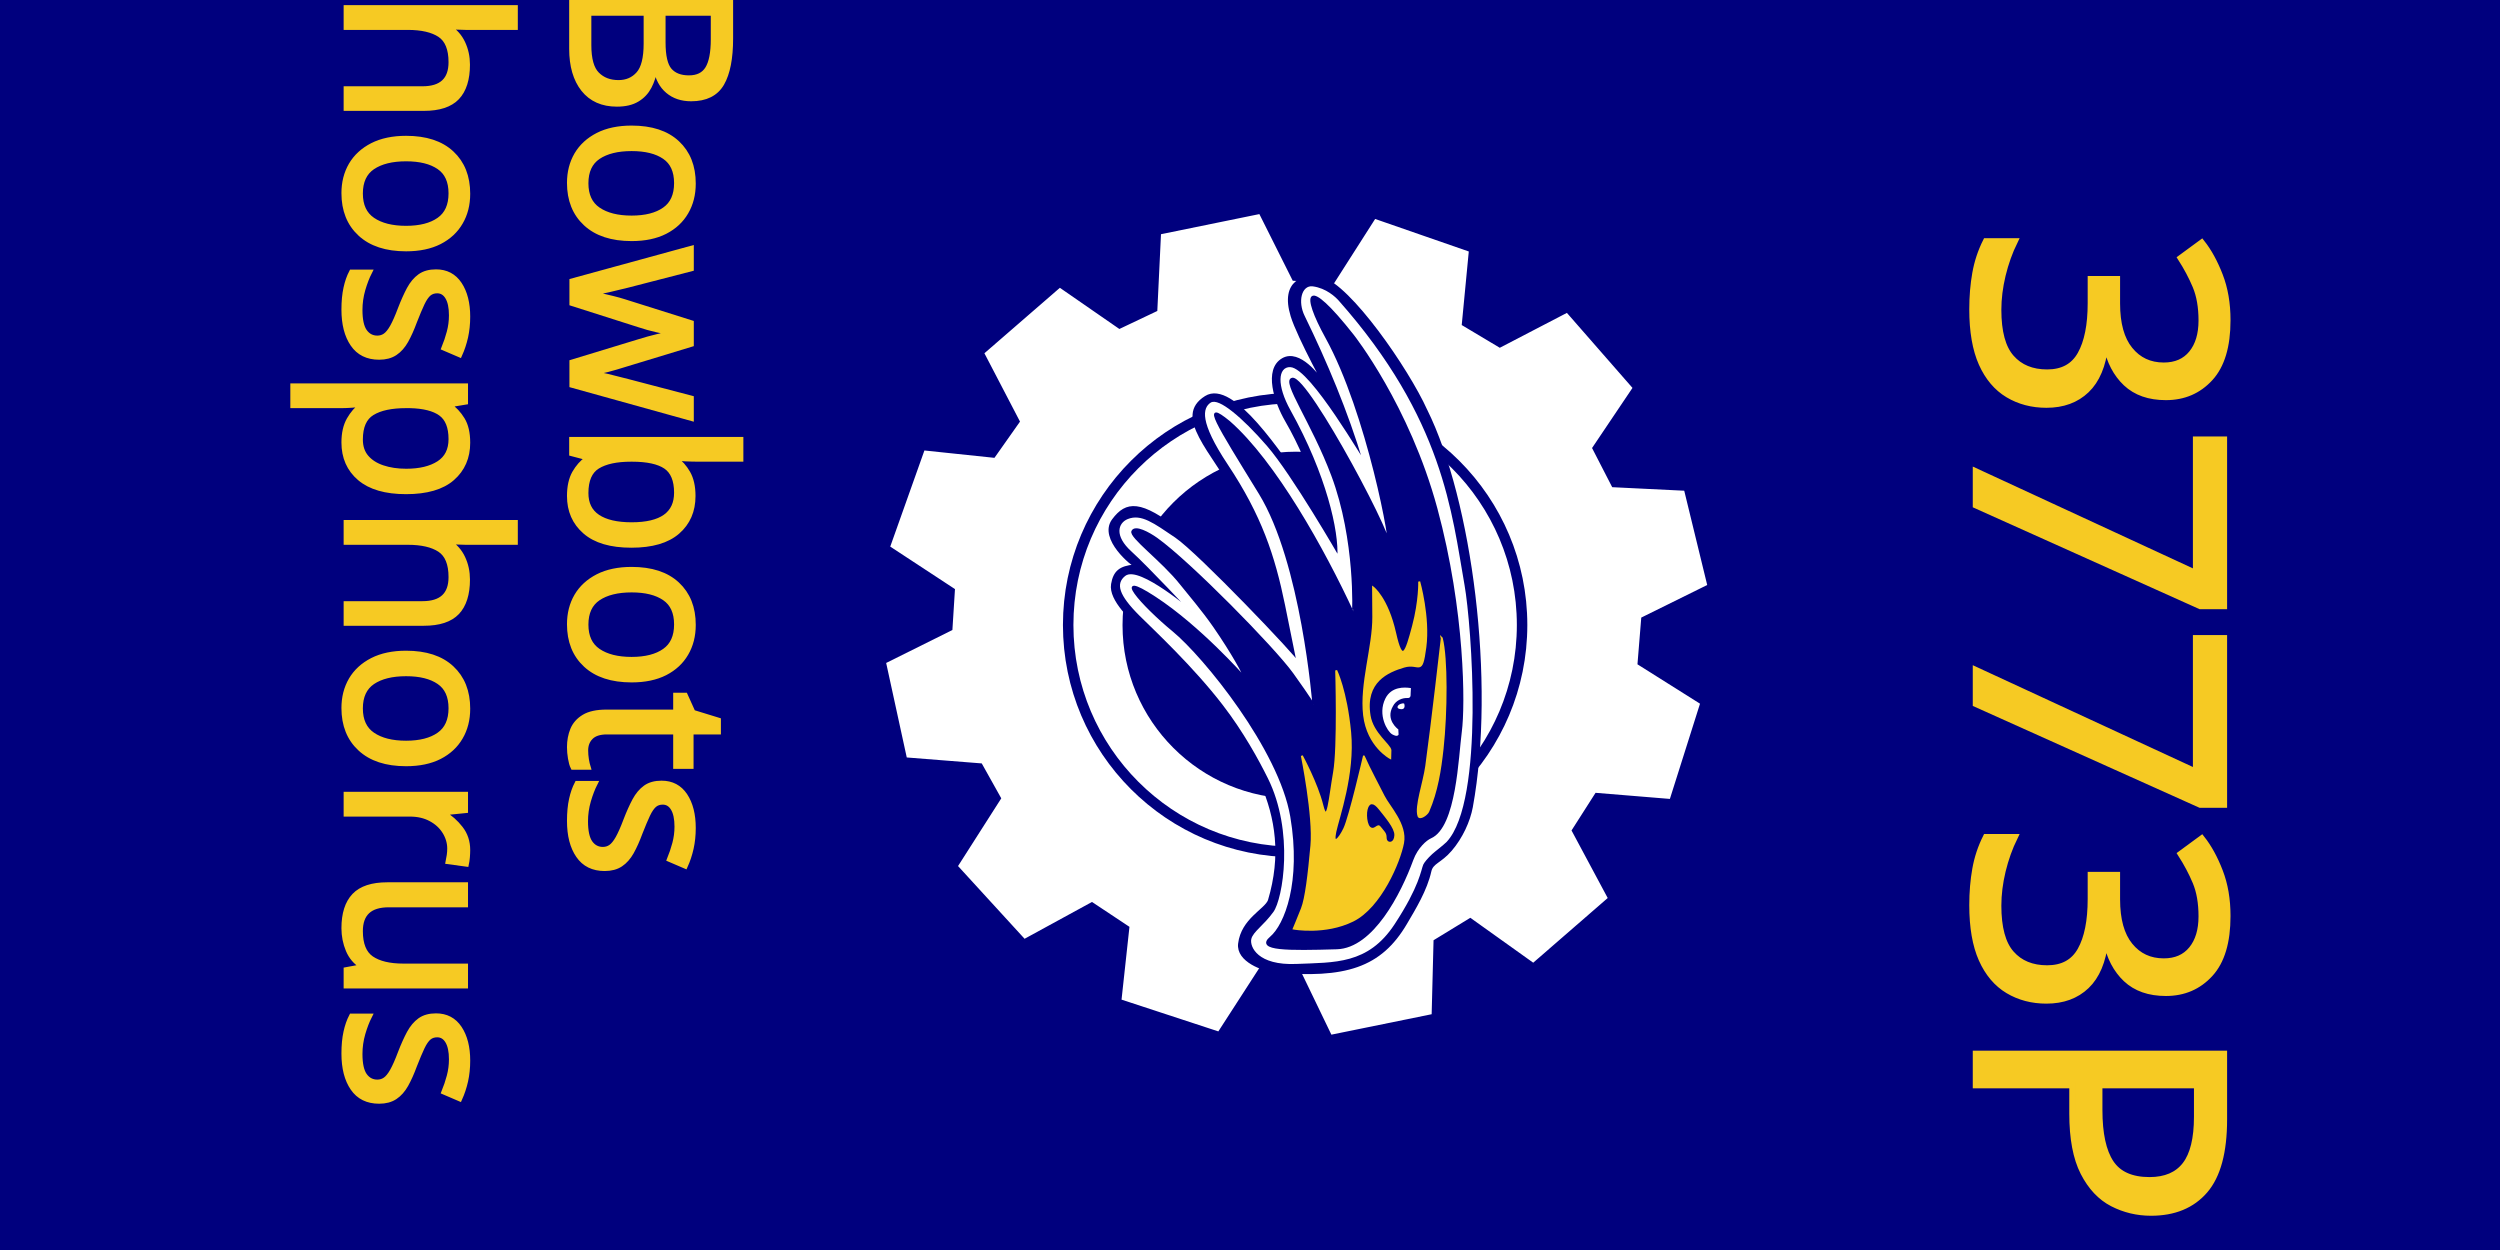
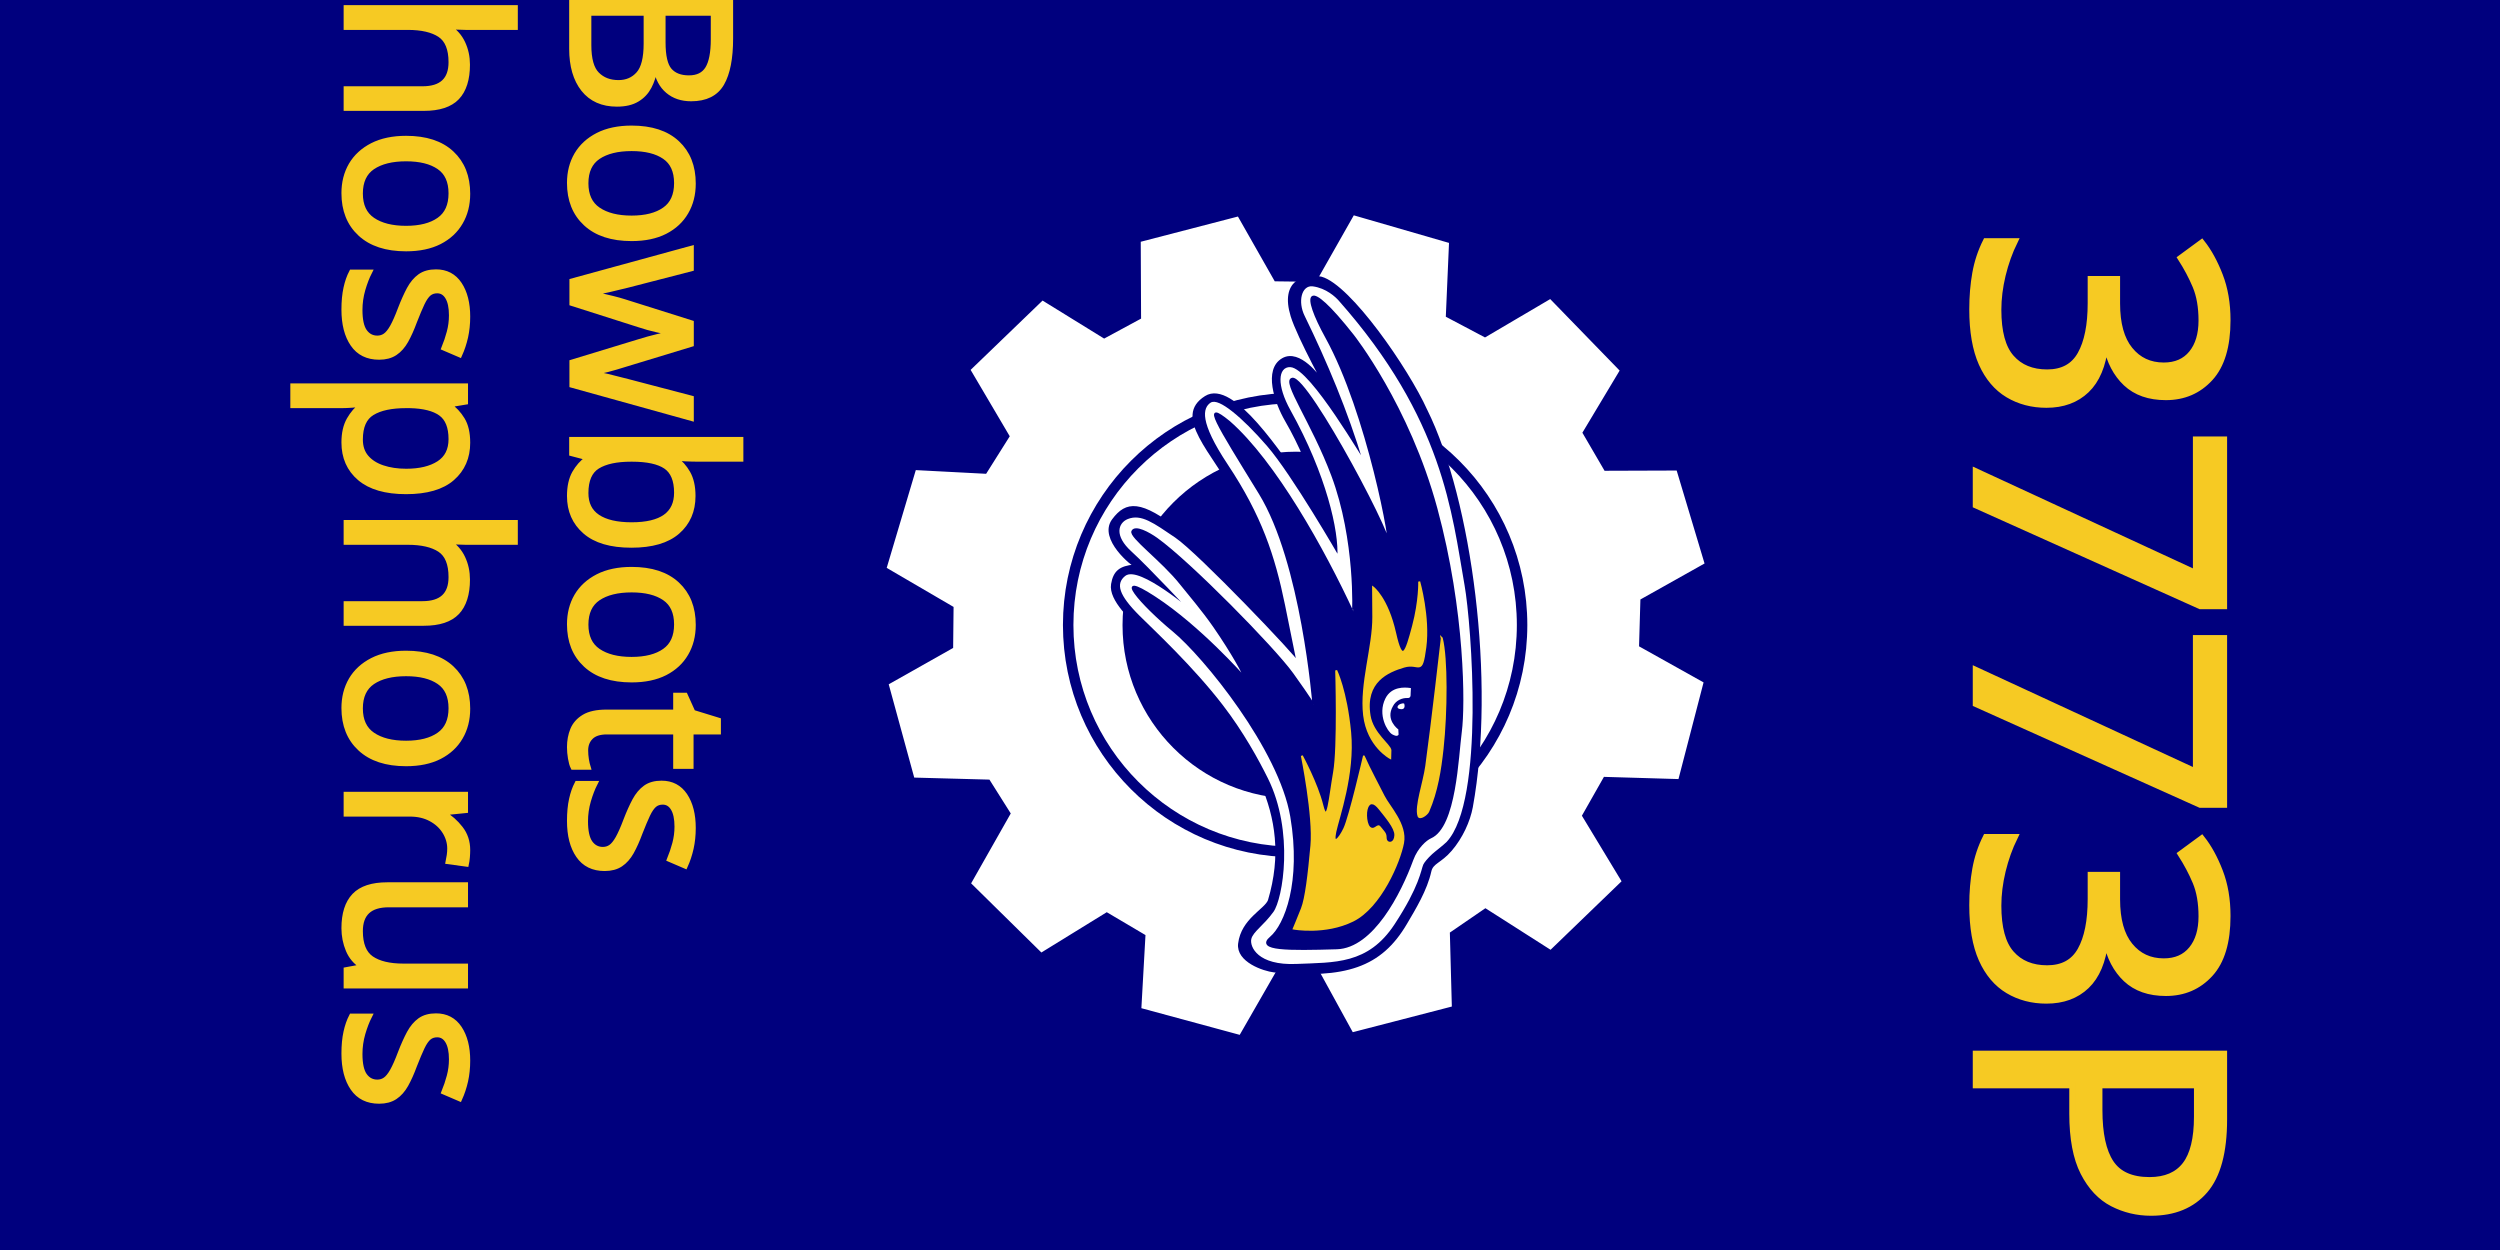
<svg xmlns="http://www.w3.org/2000/svg" version="1.1" id="svg2" width="480" height="240" viewBox="0 0 480 240">
  <defs id="defs6" />
  <g id="g8" transform="translate(2.558833,-0.04584074)">
    <rect style="vector-effect:non-scaling-stroke;fill:#00007e;fill-opacity:1;stroke:#00007e;stroke-width:0.003;stroke-opacity:1;-inkscape-stroke:hairline" id="rect18011" width="240" height="480" x="0.046" y="-477.441" transform="rotate(90)" />
    <text xml:space="preserve" style="font-style:normal;font-variant:normal;font-weight:normal;font-stretch:normal;font-size:66.667px;line-height:1.25;font-family:Dyuthi;-inkscape-font-specification:Dyuthi;fill:#f6ca23;fill-opacity:1;stroke:#f6ca23;stroke-width:1.223;stroke-opacity:1" x="43.386" y="-376.823" id="text27376" transform="rotate(90)">
      <tspan id="tspan27374" x="43.386" y="-376.823" style="font-style:normal;font-variant:normal;font-weight:normal;font-stretch:normal;font-size:66.667px;font-family:'Codename Coder Free 4F';-inkscape-font-specification:'Codename Coder Free 4F';fill:#f6ca23;fill-opacity:1;stroke:#f6ca23;stroke-width:1.223;stroke-opacity:1">3773P</tspan>
    </text>
    <text xml:space="preserve" style="font-style:normal;font-variant:normal;font-weight:normal;font-stretch:normal;font-size:42.667px;line-height:1;font-family:Dyuthi;-inkscape-font-specification:Dyuthi;text-align:center;text-anchor:middle;fill:#f6ca23;fill-opacity:1;stroke:#f6ca23;stroke-width:1.005;stroke-opacity:1" x="120.473" y="-107.226" id="text27376-3" transform="rotate(90)">
      <tspan id="tspan27374-6" x="120.473" y="-107.226" style="font-style:normal;font-variant:normal;font-weight:normal;font-stretch:normal;font-size:42.667px;font-family:'Codename Coder Free 4F';-inkscape-font-specification:'Codename Coder Free 4F';text-align:center;text-anchor:middle;fill:#f6ca23;fill-opacity:1;stroke:#f6ca23;stroke-width:1.005;stroke-opacity:1">Bowbots</tspan>
      <tspan x="120.473" y="-63.923" style="font-style:normal;font-variant:normal;font-weight:normal;font-stretch:normal;font-size:42.667px;font-family:'Codename Coder Free 4F';-inkscape-font-specification:'Codename Coder Free 4F';text-align:center;text-anchor:middle;fill:#f6ca23;fill-opacity:1;stroke:#f6ca23;stroke-width:1.005;stroke-opacity:1" id="tspan408">Phosphorus</tspan>
    </text>
    <g id="g440" transform="rotate(90,233.0915,236.3292)">
-       <path style="fill:#ffffff;stroke:#ffffff;stroke-width:0.572px;stroke-linecap:butt;stroke-linejoin:miter;stroke-opacity:1" d="m 82.808,166.637 7.818,-4.021 0.674,-13.782 17.673,-4.306 6.226,12.6 9.306,0.758 7.537,-11.968 17.854,5.647 -1.166,14.216 7.513,4.797 12.919,-6.919 12.122,13.96 -8.604,12.047 4.493,7.354 14.132,0.361 3.833,18.813 -12.408,5.984 -0.439,8.113 12.205,7.887 -5.958,18.157 -13.92,-1.514 -4.968,7.483 7.045,12.898 -13.636,12.476 -12.963,-8.275 -6.985,3.905 -1.139,14.34 -17.719,3.861 -6.3,-12.665 -8.188,-0.516 -8.125,12.38 -18.032,-6.409 1.408,-13.392 -7.237,-5.102 -13.077,6.811 -12.275,-14.152 7.874,-11.376 -3.602,-7.589 -14.687,-0.705 -3.774,-18.456 12.743,-6.383 0.538,-8.251 -12.326,-7.87 6.097,-17.554 14.078,1.351 4.542,-7.6 -6.672,-12.829 14.07,-12.299 z" id="path21529" />
+       <path style="fill:#ffffff;stroke:#ffffff;stroke-width:0.572px;stroke-linecap:butt;stroke-linejoin:miter;stroke-opacity:1" d="m 79.888,168.494 7.597,-4.425 -0.048,-13.798 17.423,-5.225 6.877,12.257 9.333,0.27 6.901,-12.346 18.125,4.705 -0.42,14.258 7.753,4.397 12.54,-7.585 12.836,13.306 -7.962,12.481 4.871,7.108 14.131,-0.379 4.812,18.587 -12.078,6.625 -0.014,8.125 12.601,7.237 -4.999,18.444 -13.981,-0.784 -4.569,7.732 7.71,12.511 -12.965,13.172 -13.378,-7.585 -6.771,4.265 -0.387,14.38 -17.492,4.783 -6.954,-12.318 -8.204,-0.087 -7.466,12.789 -18.343,-5.457 0.705,-13.448 -7.494,-4.716 -12.702,7.486 -12.999,-13.491 7.268,-11.773 -3.994,-7.39 -14.703,0.065 -4.735,-18.233 12.392,-7.041 0.105,-8.268 -12.721,-7.214 5.17,-17.849 14.129,0.612 4.138,-7.827 -7.334,-12.462 13.407,-13.019 z" id="path21529" />
      <circle style="fill:none;stroke:#00007e;stroke-width:2.011;stroke-miterlimit:4;stroke-dasharray:none;stroke-opacity:1" id="path22034" cx="116.808" cy="223.314" r="43.575" />
      <circle style="vector-effect:non-scaling-stroke;fill:#00007e;fill-opacity:1;stroke:#00007e;stroke-width:0.002;stroke-opacity:1;-inkscape-stroke:hairline" id="path21555" cx="116.845" cy="223.142" r="33.311" />
      <g id="g6181" transform="matrix(0.3777033,0,0,0.3777033,-1.300908,104.8384)">
        <path style="fill:#00007e;fill-opacity:1;stroke:#00007e;stroke-width:1px;stroke-linecap:butt;stroke-linejoin:miter;stroke-opacity:1" d="m 203.49,246.99 c 45.915,-22.758 138.229,-34.772 201.772,-23.14 7.118,1.303 15.501,5.14 21.828,10.567 6.327,5.426 6.323,9.517 10.782,10.509 9.544,2.122 18.95,7.888 26.571,12.372 21.978,12.931 27.658,30.921 24.369,67.013 -0.623,5.422 -5.219,18.938 -14.137,17.848 -12.322,-1.505 -17.167,-13.317 -21.919,-15.147 -45.51,-13.625 -77.783,12.028 -107.067,35.634 -10.842,8.739 -20.122,18.007 -29.486,27.717 -5.872,6.089 -16.143,17.73 -24.252,16.373 -6.424,-1.074 -8.803,-4.117 -9.493,-11.322 0.451,0.249 -13.519,18.12 -23.203,10.876 -9.158,-6.851 -9.812,-13.986 5.723,-33.83 17.434,-22.269 51.043,-50.99 51.043,-50.99 0,0 -41.558,6.263 -67.041,20.647 -25.264,14.261 -42.126,33.106 -52.224,17.105 -8.864,-14.045 30.413,-38.879 44.669,-49.539 14.257,-10.66 17.024,-10.768 17.024,-10.768 0,0 -24.099,4.616 -49.789,19.49 -9.132,5.287 -25.798,10.926 -31.142,1.591 -4.911,-8.579 9.228,-18.729 10.667,-19.693 1.482,-0.994 7.337,-4.156 7.337,-4.156 0,0 -28.995,16 -39.897,19.318 -17.796,5.415 -21.202,-6.304 -19.502,-15.075 4.127,-14.699 46.363,-43.843 67.368,-53.402 z" id="path860" />
        <g id="g846" transform="translate(0.09741646,-0.4563861)">
          <path style="fill:#ffffff;stroke:#ffffff;stroke-width:1px;stroke-linecap:butt;stroke-linejoin:miter;stroke-opacity:1" d="m 331.57,312.862 c -1.676,0 -55.202,50.953 -63.011,62.545 -7.383,10.96 -11.999,17.078 -9.338,23.642 1.796,4.431 7.75,6.648 15.654,-2.067 7.904,-8.715 31.32,-30.564 31.32,-30.564 -0.072,-0.16 -23.344,27.269 -18.131,33.789 3.555,4.447 8.821,3.38 19.622,-7.481 7.188,-7.228 25.527,-26.996 45.288,-42.203 13.614,-10.476 27.727,-18.215 37.299,-22.97 27.214,-13.52 61.626,-7.729 68.476,-2.788 6.795,4.902 10.169,10.389 13.618,11.16 3.448,0.771 12.875,-2.934 12.035,-22.414 -0.836,-19.408 0.362,-36.204 -19.949,-49.522 -19.339,-12.681 -27.416,-13.333 -30.241,-14.534 -1.285,-0.596 -3.453,-2.413 -5.52,-4.664 -1.589,-1.731 -4.34,-5.48 -6.179,-7.326 -20.736,-19.295 -110.057,-12.497 -130.06,-8.964 -36.651,6.472 -84.336,10.655 -144.409,63.842 -1.746,1.546 -6.211,6.212 -7.089,12.891 -0.668,5.084 7.198,7.082 14.264,3.633 23.607,-11.524 48.615,-21.993 74.293,-29.743 1.315,-0.182 -47.133,27.591 -47.493,37.54 -0.198,5.456 8.411,6.496 21.223,-0.629 32.964,-18.333 61.596,-24.675 74.892,-23.872 0,0 -41.598,23.94 -56.291,36.705 -14.693,12.765 -24.259,24.413 -21.82,27.991 2.359,3.459 8.639,5.789 30.701,-8.874 26.057,-17.317 46.43,-24.06 71.724,-29.231 10.263,-2.098 29.121,-5.891 29.121,-5.891 z" id="path2305" />
          <path style="fill:#00007e;fill-opacity:1;stroke:#00007e;stroke-width:1px;stroke-linecap:butt;stroke-linejoin:miter;stroke-opacity:1" d="m 165.462,284.68 c 0,0 35.69,-28.193 87.952,-42.359 52.262,-14.166 100.461,-14.133 113.253,-12.439 12.792,1.694 48.443,2.771 53.934,15.391 1.009,2.318 4.93,6.928 11.362,9.281 17.037,6.232 44.439,20.241 44.984,38.394 0.746,24.848 0.789,41.048 -5.499,33.589 -6.288,-7.459 -28.112,-16.077 -61.464,-10.438 -34.172,5.778 -81.46,44.139 -94.527,60.01 -13.187,16.017 -31.669,32.054 -16.8,9.267 14.869,-22.787 40.256,-45.151 40.256,-45.151 0.002,-0.877 -12.56,6.087 -25.527,15.072 -8.242,5.71 -16.758,13.001 -21.96,17.157 -11.765,9.399 -23.659,25.76 -26.448,24.409 -2.877,-1.393 0.874,-8.326 3.778,-12.39 11.822,-16.545 55.529,-59.554 68.711,-68.999 13.182,-9.445 15.586,-10.631 15.586,-10.631 0,0 -72.239,5.688 -107.429,27.321 -35.476,21.808 -48.041,29.864 -36.281,15.481 20.311,-23.189 64.832,-48.042 97.001,-62.923 0.321,-0.107 -36.874,-1.814 -69.808,10.543 -26.911,10.097 -48.227,25.608 -49.118,20.269 -1.309,-7.844 88.604,-55.545 85.877,-48.905 1.22,-2.307 -68.649,10.553 -106.883,31.646 -22.508,12.417 -32.025,10.916 -0.952,-13.593 z" id="path2340" />
          <path style="fill:#f6ca23;fill-opacity:1;stroke:#f6ca23;stroke-width:1px;stroke-linecap:butt;stroke-linejoin:miter;stroke-opacity:1" d="m 319.333,239.578 c 0,0 43.366,4.916 64.98,7.903 8.485,1.173 20.563,5.561 25.395,3.932 1.745,-0.588 -0.709,-4.245 -2.399,-4.977 -10.165,-4.409 -20.942,-6.073 -31.726,-7.251 -18.64,-2.037 -46.315,-2.193 -56.251,0.394 z" id="path6099" />
          <path style="fill:#f6ca23;fill-opacity:1;stroke:#f6ca23;stroke-width:1px;stroke-linecap:butt;stroke-linejoin:miter;stroke-opacity:1" d="m 379.446,279.199 c 0,0 30.708,7.092 36.629,9.909 5.921,2.817 8.734,6.113 1.603,4.589 -7.131,-1.524 -29.348,-9.553 -50.513,-7.535 -21.166,2.018 -31.463,7.096 -31.463,7.096 0,0 38.998,-1.178 51.818,1.076 12.82,2.254 27.716,3.26 16.701,5.981 -11.016,2.721 -25.145,10.401 -25.145,10.401 0,0 30.745,-6.214 45.639,-4.86 14.894,1.354 26.871,2.784 32.058,4.824 5.188,2.041 10.156,4.139 10.156,4.139 0,0 2.926,-15.849 -4.013,-29.981 -6.939,-14.132 -30.054,-23.793 -39.505,-25.565 -9.451,-1.772 -18.482,7.218 -23.824,9.865 -5.341,2.648 -13.408,7.07 -20.141,10.059 z" id="path6134" />
          <path style="fill:#f6ca23;fill-opacity:1;stroke:#f6ca23;stroke-width:1px;stroke-linecap:butt;stroke-linejoin:miter;stroke-opacity:1" d="m 376.237,265.693 3.977,0.1 c 0,0 -5.976,11.405 -21.786,13.277 -15.81,1.872 -34.912,-4.781 -49.904,-4.673 l -14.992,0.107 c 0,0 5.348,-7.206 23.21,-11.218 15.932,-3.578 9.937,-5.518 -3.576,-9.101 -12.955,-3.436 -22.63,-3.129 -22.63,-3.129 0,0 18.126,-5.123 33.342,-3.124 15.216,1.999 7.513,2.857 9.892,10.893 2.38,8.036 7.412,20.316 24.958,17.451 9.005,-1.47 14.958,-10.389 17.508,-10.581 z" id="path6169" />
          <path style="fill:#ffffff;stroke:#ffffff;stroke-width:1px;stroke-linecap:butt;stroke-linejoin:miter;stroke-opacity:1" d="m 345.1,255.815 c -0.361,2.681 -0.774,9.082 5.099,11.998 8.102,4.023 16.374,-1.117 17.56,-3.285 1.186,-2.168 0.468,-2.484 0.468,-2.484 l -2.316,0.122 c 0,0 -5.002,6.889 -12.323,2.659 -3.167,-1.638 -4.495,-5.092 -4.362,-7.799 0.076,-1.557 -0.921,-0.944 -4.127,-1.212 z" id="path6598" />
          <path style="fill:#ffffff;stroke:none;stroke-width:1px;stroke-linecap:butt;stroke-linejoin:miter;stroke-opacity:1" d="m 352.584,258.694 c 0,0 3.046,-1.06 2.803,1.694 -0.242,2.754 -2.094,1.681 -2.647,0.206 -0.553,-1.475 -0.156,-1.9 -0.156,-1.9 z" id="path7407" />
          <path style="fill:#00007e;fill-opacity:1;stroke:#00007e;stroke-width:1px;stroke-linecap:butt;stroke-linejoin:miter;stroke-opacity:1" d="m 421.722,266.916 c -0.995,0.521 -2.533,-0.402 -4.909,1.7 -2.376,2.102 -4.023,2.327 -1.95,5.182 2.073,2.855 -5.136,3.781 -8.189,3.042 -3.053,-0.739 -3.544,-2.084 0.137,-4.983 3.681,-2.899 9.357,-7.835 12.663,-7.668 3.306,0.167 3.244,2.208 2.249,2.728 z" id="path7444" />
        </g>
      </g>
    </g>
  </g>
</svg>
